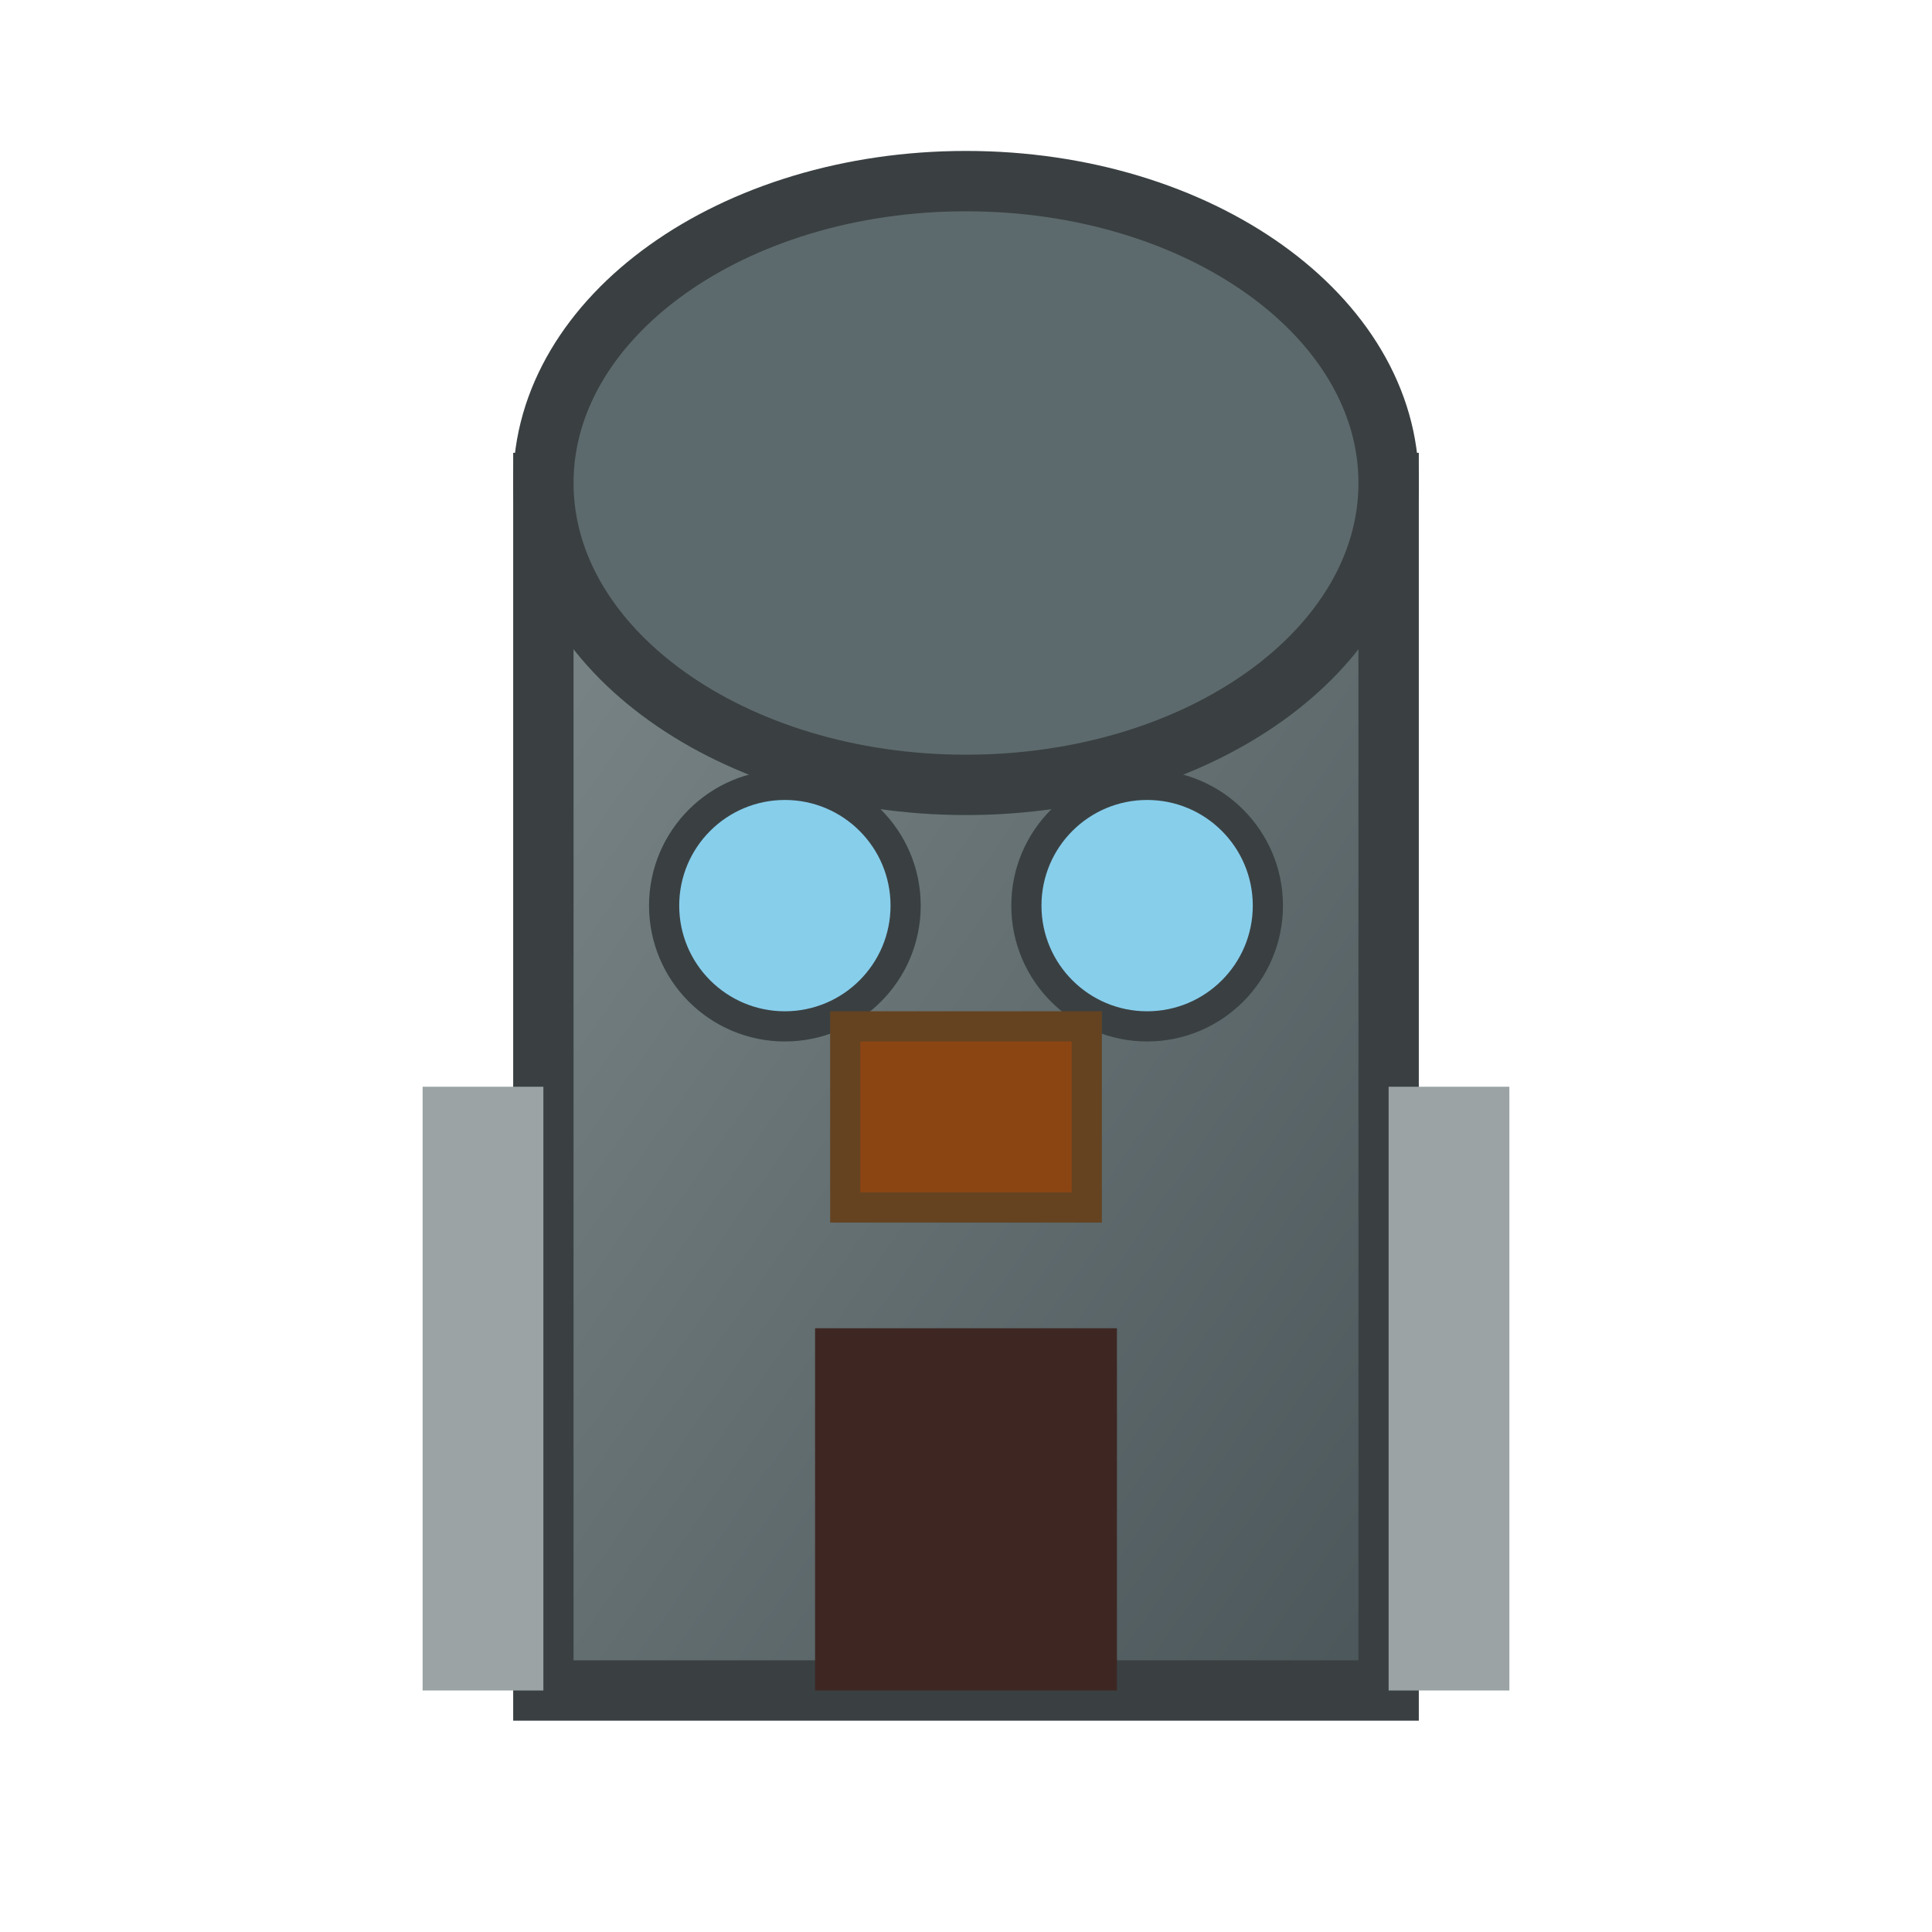
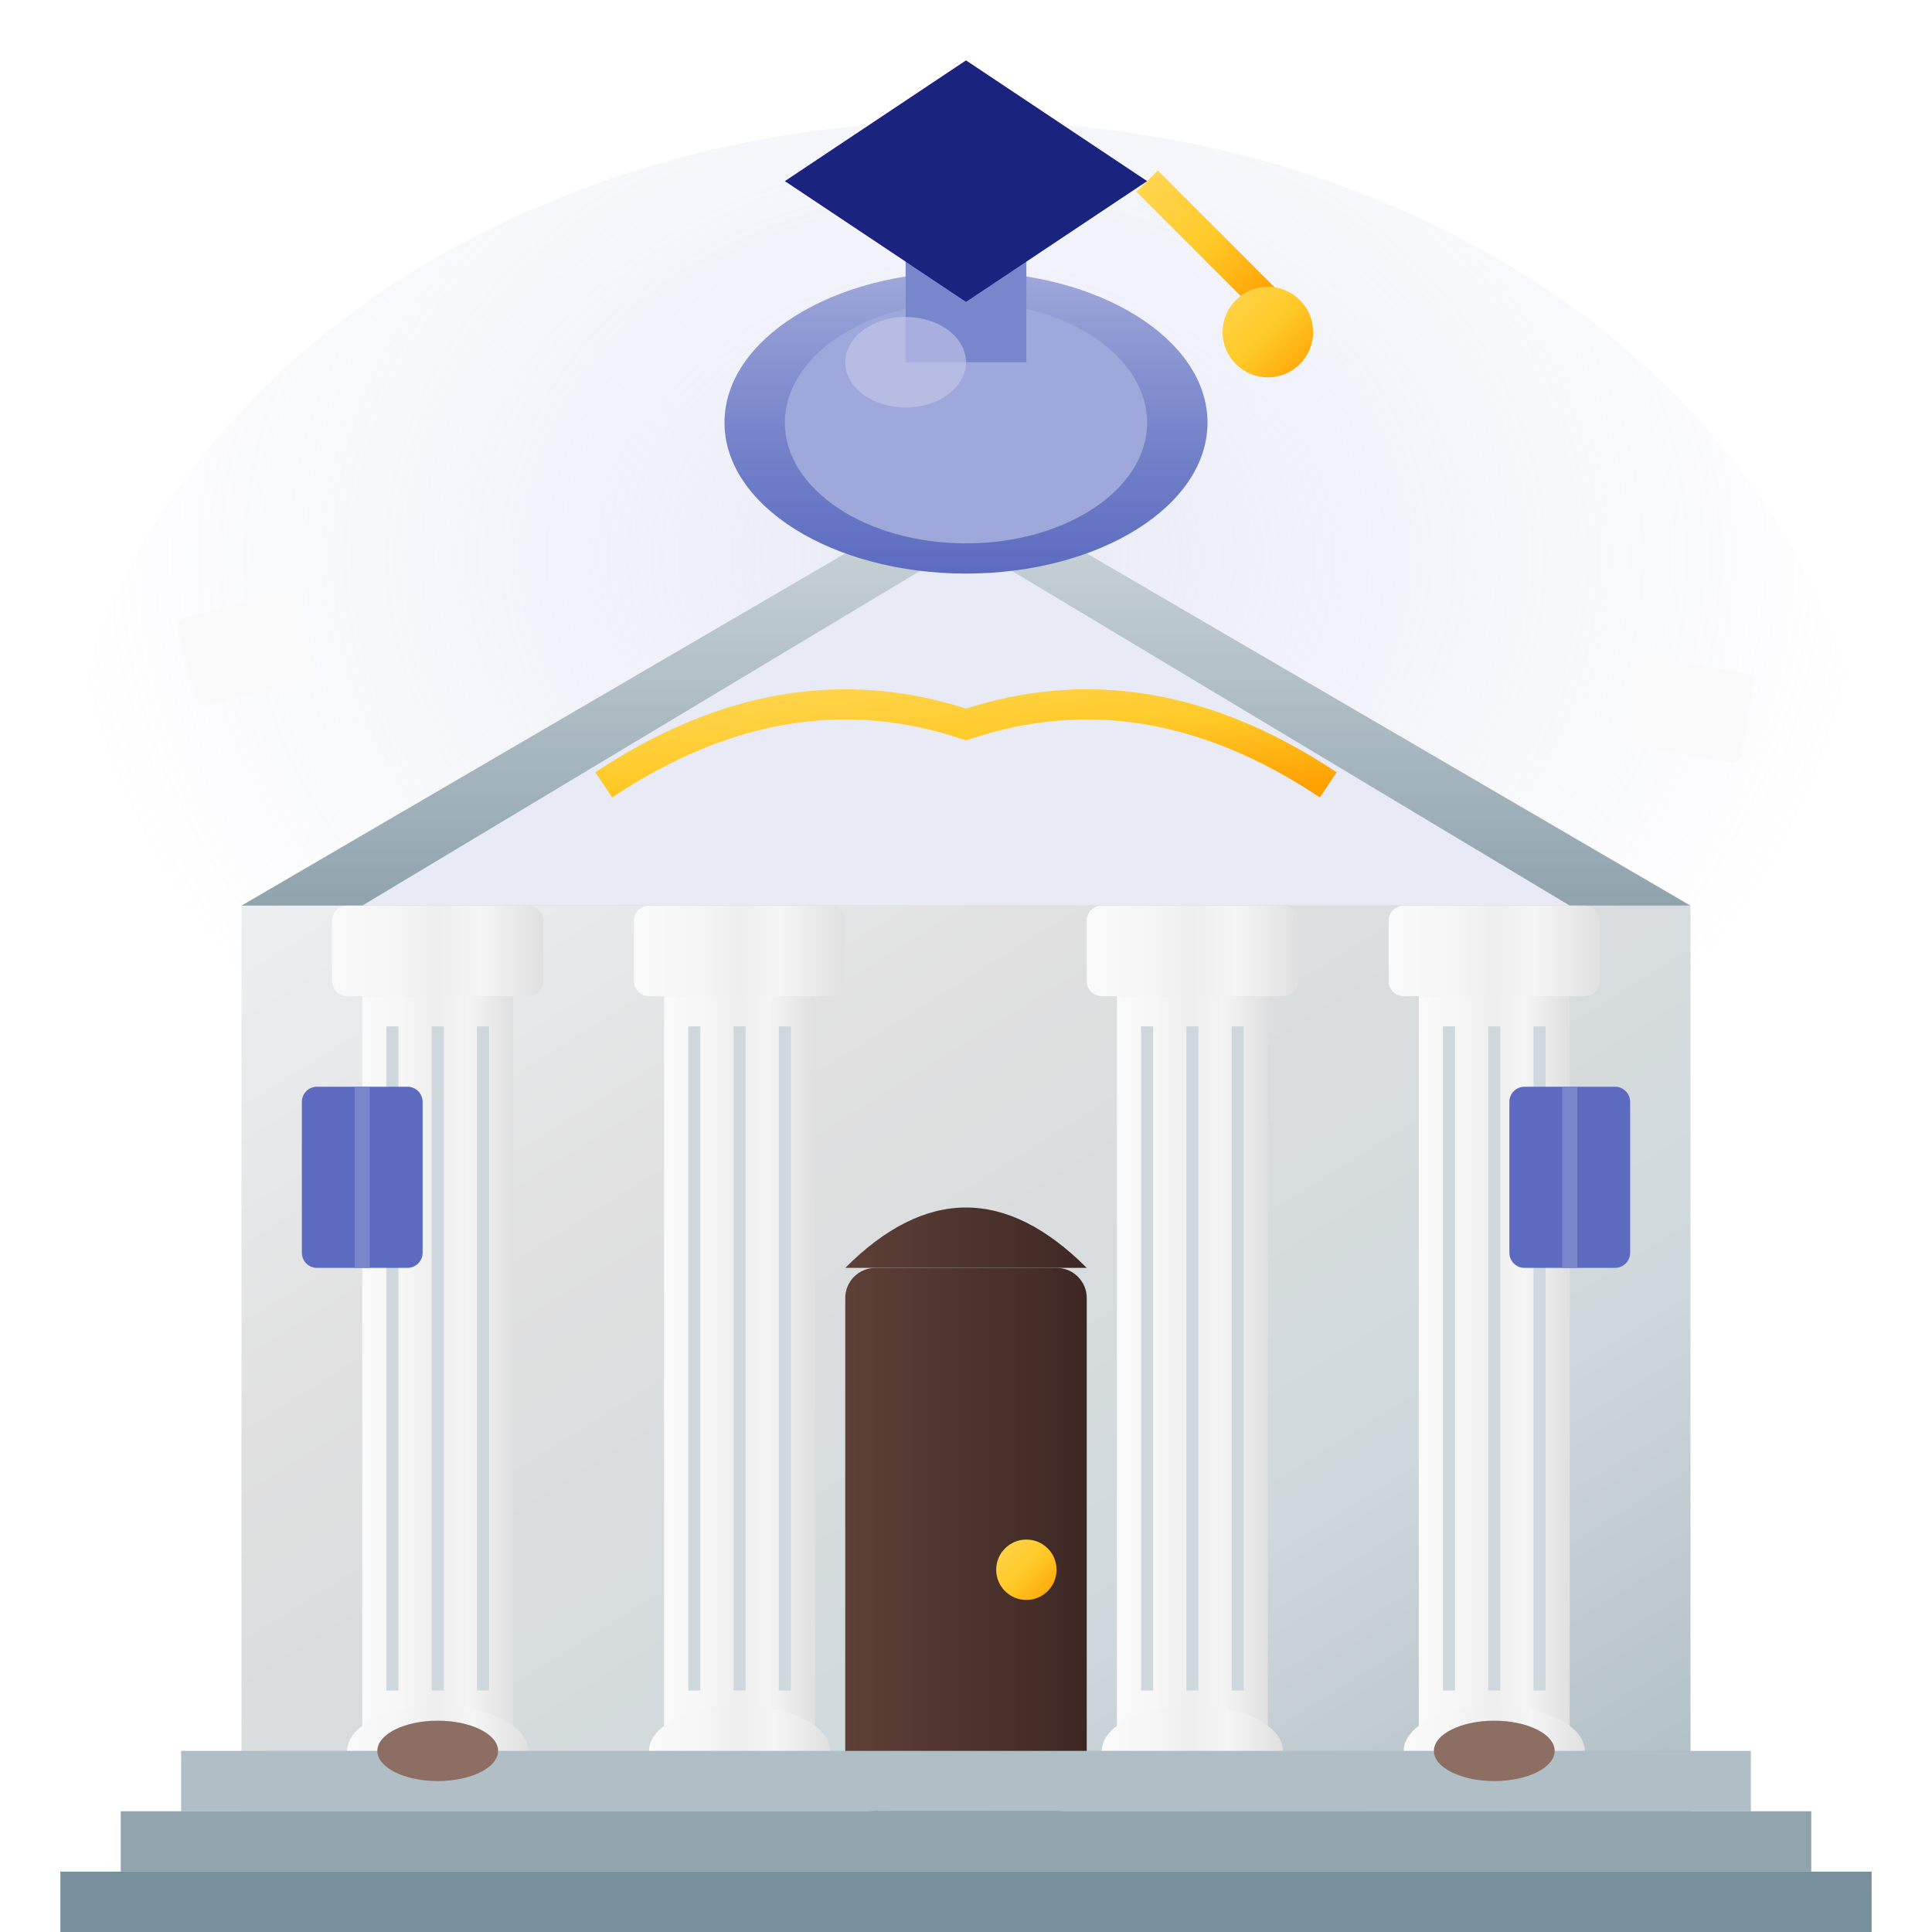
<svg xmlns="http://www.w3.org/2000/svg" viewBox="0 0 64 64" width="64" height="64">
  <defs>
-     <linearGradient id="stoneGrad" x1="0%" y1="0%" x2="100%" y2="100%">
-       <stop offset="0%" style="stop-color:#7B8788" />
-       <stop offset="100%" style="stop-color:#4A5659" />
+     <linearGradient id="marbleWall" x1="0%" y1="0%" x2="100%" y2="100%">
+       <stop offset="0%" style="stop-color:#ECEFF1" />
+       <stop offset="30%" style="stop-color:#E0E0E0" />
+       <stop offset="70%" style="stop-color:#CFD8DC" />
+       <stop offset="100%" style="stop-color:#B0BEC5" />
+     </linearGradient>
+     <linearGradient id="marbleColumn" x1="0%" y1="0%" x2="100%" y2="0%">
+       <stop offset="0%" style="stop-color:#FAFAFA" />
+       <stop offset="30%" style="stop-color:#F5F5F5" />
+       <stop offset="50%" style="stop-color:#EEEEEE" />
+       <stop offset="70%" style="stop-color:#F5F5F5" />
+       <stop offset="100%" style="stop-color:#E0E0E0" />
+     </linearGradient>
+     <linearGradient id="domeBlue" x1="0%" y1="100%" x2="0%" y2="0%">
+       <stop offset="0%" style="stop-color:#5C6BC0" />
+       <stop offset="50%" style="stop-color:#7986CB" />
+       <stop offset="100%" style="stop-color:#9FA8DA" />
+     </linearGradient>
+     <linearGradient id="roofStone" x1="0%" y1="100%" x2="0%" y2="0%">
+       <stop offset="0%" style="stop-color:#90A4AE" />
+       <stop offset="100%" style="stop-color:#CFD8DC" />
+     </linearGradient>
+     <linearGradient id="doorWood" x1="0%" y1="0%" x2="100%" y2="0%">
+       <stop offset="0%" style="stop-color:#5D4037" />
+       <stop offset="50%" style="stop-color:#4E342E" />
+       <stop offset="100%" style="stop-color:#3E2723" />
+     </linearGradient>
+     <radialGradient id="knowledgeGlow" cx="50%" cy="30%" r="50%">
+       <stop offset="0%" style="stop-color:#C5CAE9" stop-opacity="0.4" />
+       <stop offset="100%" style="stop-color:#C5CAE9" stop-opacity="0" />
+     </radialGradient>
+     <linearGradient id="goldDecor" x1="0%" y1="0%" x2="100%" y2="100%">
+       <stop offset="0%" style="stop-color:#FFD54F" />
+       <stop offset="50%" style="stop-color:#FFCA28" />
+       <stop offset="100%" style="stop-color:#FFA000" />
    </linearGradient>
  </defs>
-   <rect x="18" y="16" width="28" height="40" fill="url(#stoneGrad)" stroke="#3A4042" stroke-width="2" />
-   <ellipse cx="32" cy="16" rx="14" ry="10" fill="#5D6A6D" stroke="#3A4042" stroke-width="2" />
-   <circle cx="26" cy="30" r="4" fill="#87CEEB" stroke="#3A4042" />
-   <circle cx="38" cy="30" r="4" fill="#87CEEB" stroke="#3A4042" />
-   <rect x="27" y="44" width="10" height="12" fill="#3E2723" />
-   <rect x="28" y="34" width="8" height="6" fill="#8B4513" stroke="#654321" />
-   <rect x="14" y="36" width="4" height="20" fill="#9BA3A4" />
-   <rect x="46" y="36" width="4" height="20" fill="#9BA3A4" />
+   <ellipse cx="32" cy="28" rx="30" ry="24" fill="url(#knowledgeGlow)" />
+   <rect x="8" y="30" width="48" height="30" fill="url(#marbleWall)" />
+   <polygon points="8,30 32,16 56,30" fill="url(#roofStone)" />
+   <polygon points="12,30 32,18 52,30" fill="#E8EAF6" />
+   <path d="M20 26 Q26 22, 32 24 Q38 22, 44 26" stroke="url(#goldDecor)" stroke-width="1" fill="none" />
+   <g fill="url(#marbleColumn)">
+     <rect x="12" y="32" width="5" height="26" />
+     <ellipse cx="14.5" cy="32" rx="3" ry="1" />
+     <ellipse cx="14.5" cy="58" rx="3" ry="1.5" />
+     <rect x="11" y="30" width="7" height="3" rx="0.5" />
+     <rect x="22" y="32" width="5" height="26" />
+     <ellipse cx="24.5" cy="32" rx="3" ry="1" />
+     <ellipse cx="24.5" cy="58" rx="3" ry="1.5" />
+     <rect x="21" y="30" width="7" height="3" rx="0.5" />
+     <rect x="37" y="32" width="5" height="26" />
+     <ellipse cx="39.5" cy="32" rx="3" ry="1" />
+     <ellipse cx="39.5" cy="58" rx="3" ry="1.5" />
+     <rect x="36" y="30" width="7" height="3" rx="0.5" />
+     <rect x="47" y="32" width="5" height="26" />
+     <ellipse cx="49.5" cy="32" rx="3" ry="1" />
+     <ellipse cx="49.5" cy="58" rx="3" ry="1.5" />
+     <rect x="46" y="30" width="7" height="3" rx="0.5" />
+   </g>
+   <g stroke="#CFD8DC" stroke-width="0.4">
+     <line x1="13" y1="34" x2="13" y2="56" />
+     <line x1="14.5" y1="34" x2="14.5" y2="56" />
+     <line x1="16" y1="34" x2="16" y2="56" />
+     <line x1="23" y1="34" x2="23" y2="56" />
+     <line x1="24.5" y1="34" x2="24.5" y2="56" />
+     <line x1="26" y1="34" x2="26" y2="56" />
+     <line x1="38" y1="34" x2="38" y2="56" />
+     <line x1="39.5" y1="34" x2="39.5" y2="56" />
+     <line x1="41" y1="34" x2="41" y2="56" />
+     <line x1="48" y1="34" x2="48" y2="56" />
+     <line x1="49.5" y1="34" x2="49.5" y2="56" />
+     <line x1="51" y1="34" x2="51" y2="56" />
+   </g>
+   <rect x="28" y="42" width="8" height="18" fill="url(#doorWood)" rx="1" />
+   <path d="M28 42 Q32 38, 36 42" fill="url(#doorWood)" />
+   <circle cx="34" cy="52" r="1" fill="url(#goldDecor)" />
+   <ellipse cx="32" cy="14" rx="8" ry="5" fill="url(#domeBlue)" />
+   <ellipse cx="32" cy="14" rx="6" ry="4" fill="#9FA8DA" />
+   <rect x="30" y="8" width="4" height="4" fill="#7986CB" />
+   <polygon points="32,4 29,8 35,8" fill="url(#goldDecor)" />
+   <ellipse cx="30" cy="12" rx="2" ry="1.5" fill="#C5CAE9" opacity="0.6" />
+   <rect x="10" y="36" width="4" height="6" fill="#5C6BC0" rx="0.5" />
+   <rect x="50" y="36" width="4" height="6" fill="#5C6BC0" rx="0.5" />
+   <line x1="12" y1="36" x2="12" y2="42" stroke="#7986CB" stroke-width="0.5" />
+   <line x1="52" y1="36" x2="52" y2="42" stroke="#7986CB" stroke-width="0.5" />
+   <rect x="6" y="58" width="52" height="2" fill="#B0BEC5" />
+   <rect x="4" y="60" width="56" height="2" fill="#90A4AE" />
+   <rect x="2" y="62" width="60" height="2" fill="#78909C" />
+   <ellipse cx="14.5" cy="58" rx="2" ry="1" fill="#8D6E63" />
+   <ellipse cx="49.5" cy="58" rx="2" ry="1" fill="#8D6E63" />
+   <polygon points="32,2 26,6 32,10 38,6" fill="#1A237E" />
+   <line x1="38" y1="6" x2="42" y2="10" stroke="url(#goldDecor)" stroke-width="1" />
+   <circle cx="42" cy="11" r="1.5" fill="url(#goldDecor)" />
+   <rect x="6" y="20" width="4" height="3" fill="#FAFAFA" rx="0.3" transform="rotate(-15 8 21)" />
+   <rect x="54" y="22" width="4" height="3" fill="#FAFAFA" rx="0.3" transform="rotate(10 56 23)" />
</svg>
